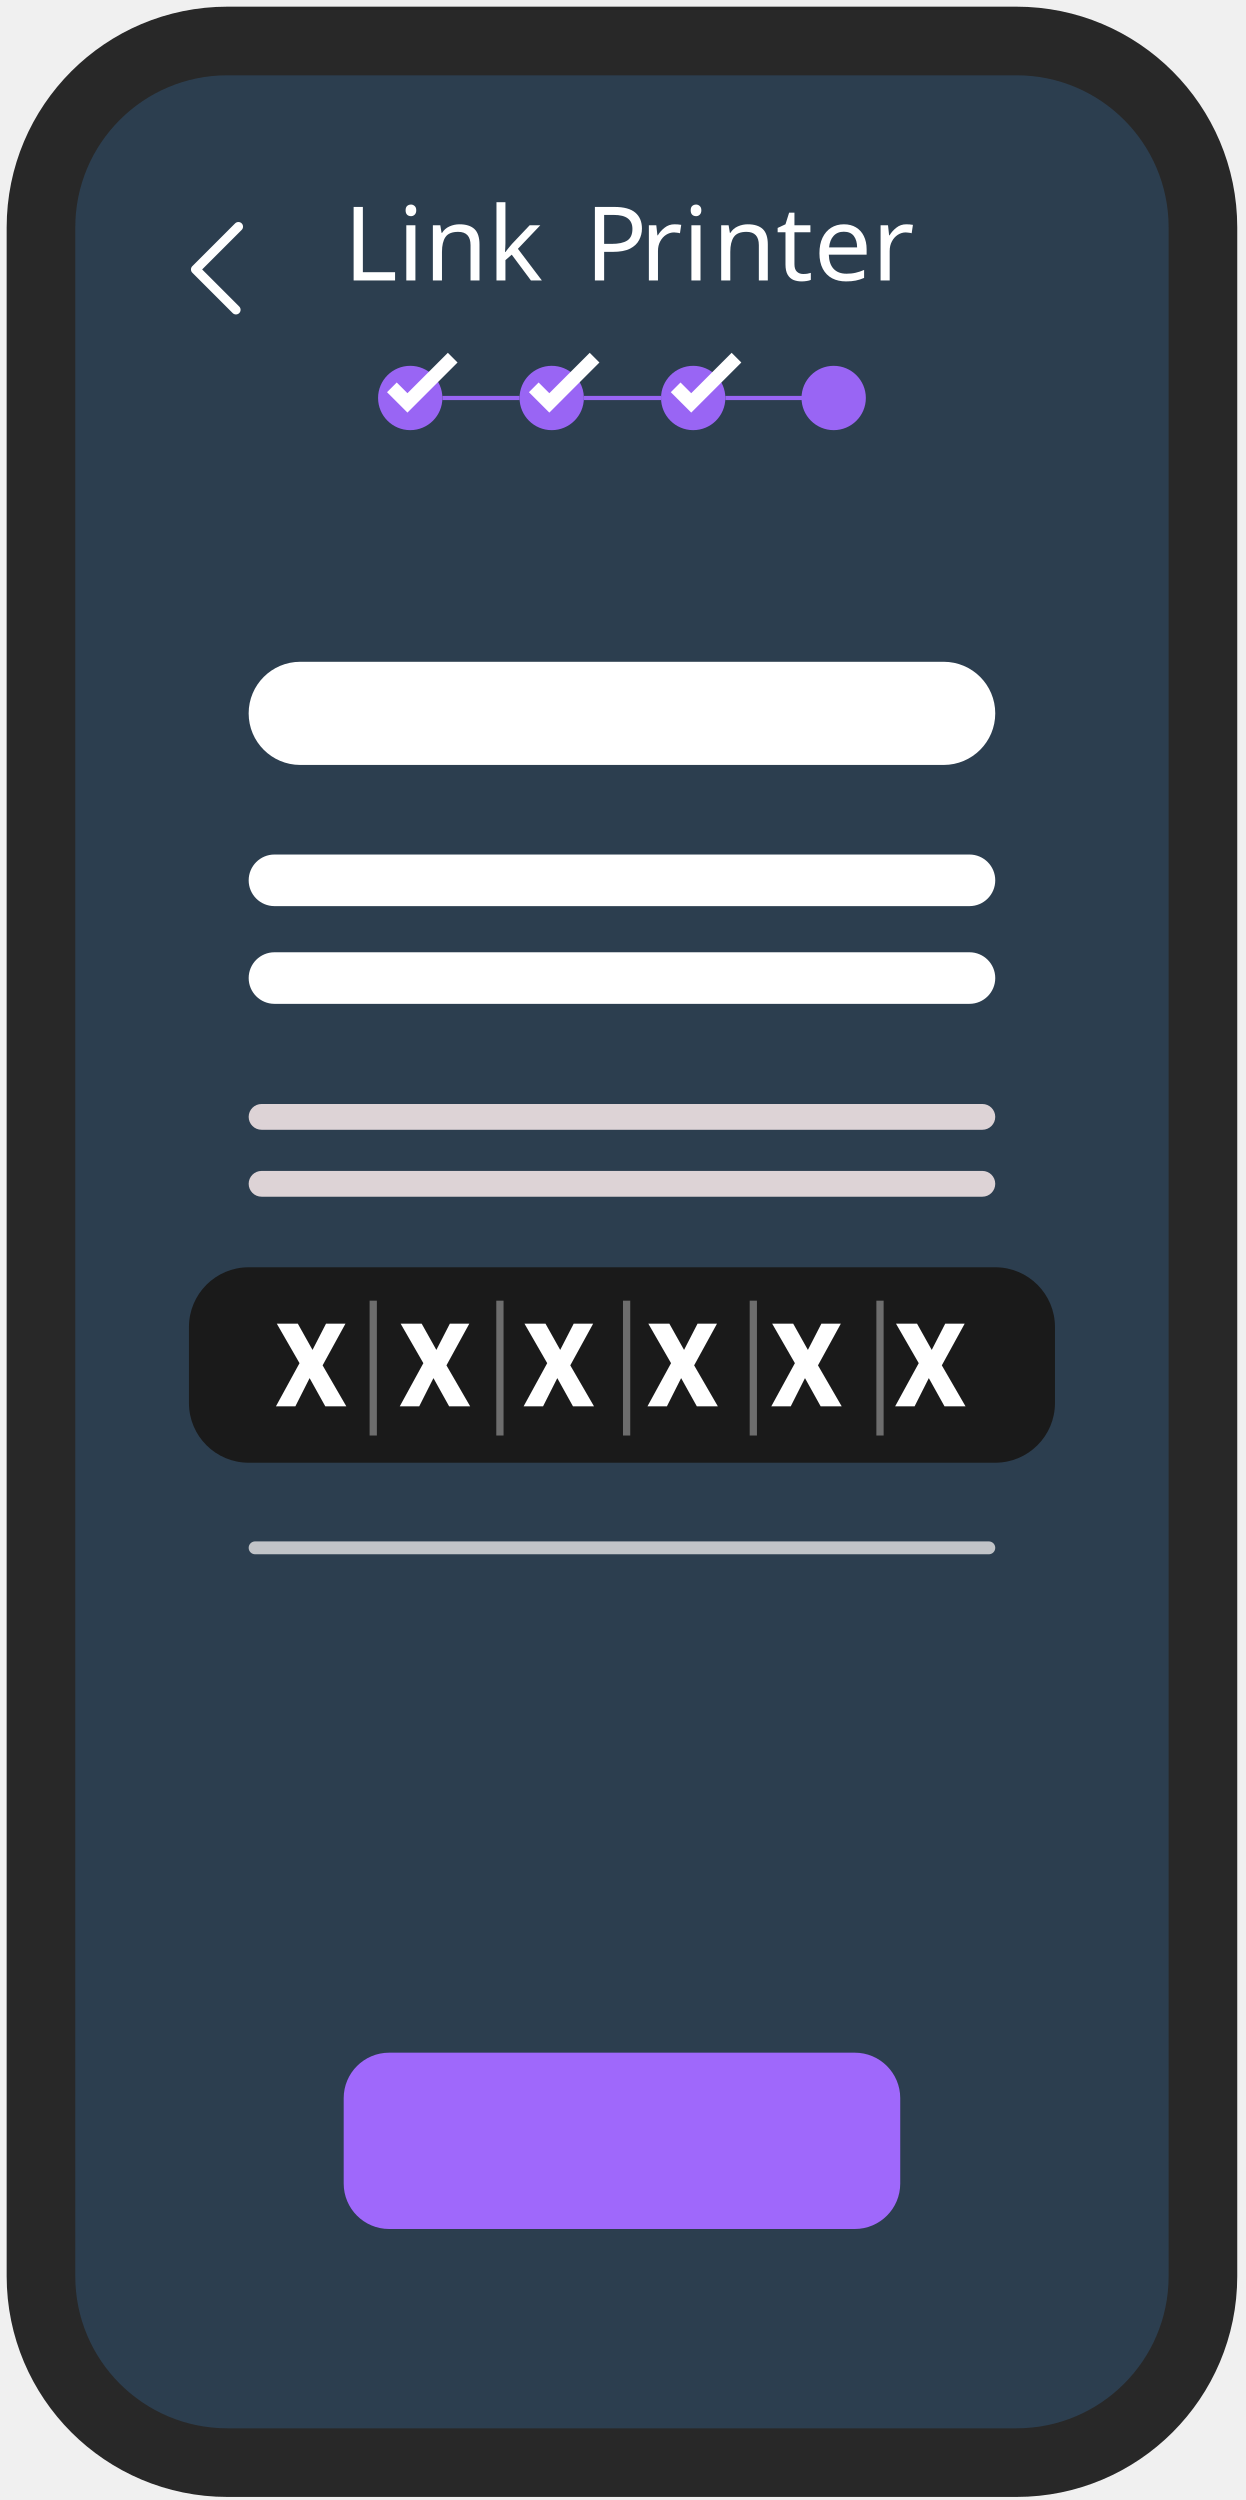
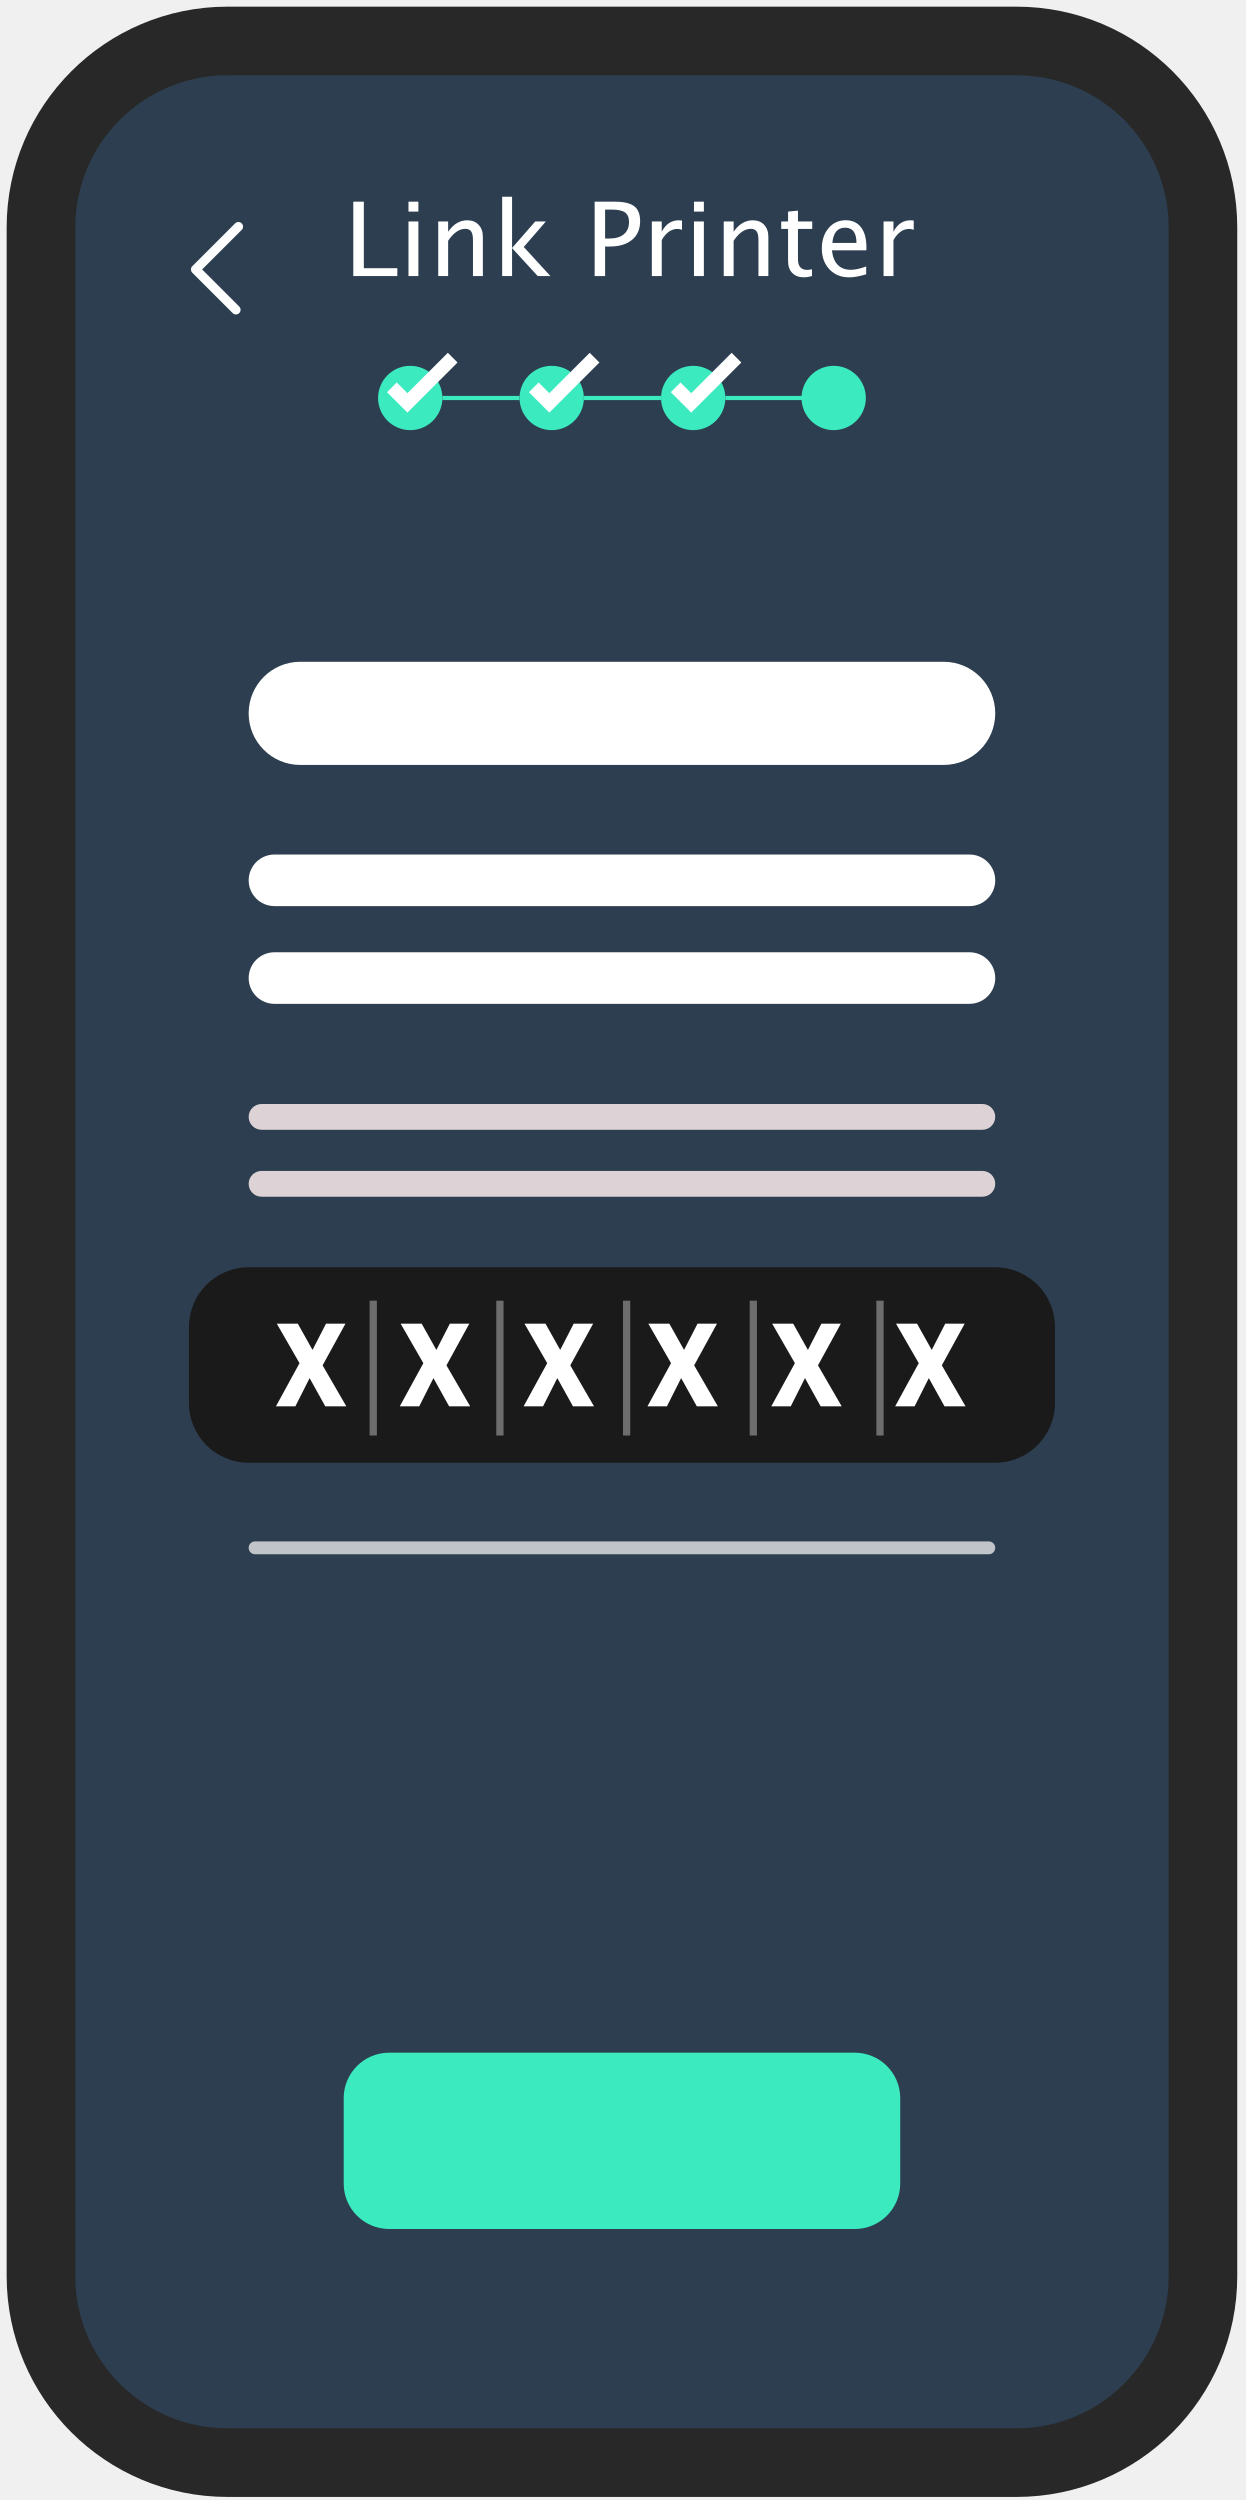
- <svg xmlns="http://www.w3.org/2000/svg" width="139px" height="279px" viewBox="0 0 139 279" version="1.1">
-   <g id="Page-1" stroke="none" stroke-width="1" fill="none" fill-rule="evenodd">
-     <g id="Artboard-3" transform="translate(-450, -167)">
-       <g id="Group" transform="translate(454, 171)">
-         <g id="Group-160">
-           <path d="M109.443,270.829 L21.378,270.829 C9.887,270.829 0.573,261.514 0.573,250.024 L0.573,21.378 C0.573,9.889 9.887,0.574 21.378,0.574 L109.443,0.574 C120.932,0.574 130.247,9.889 130.247,21.378 L130.247,250.024 C130.247,261.514 120.932,270.829 109.443,270.829" id="Fill-156" fill="#2C3E4F" />
-           <path d="M109.443,270.829 L21.378,270.829 C9.887,270.829 0.573,261.514 0.573,250.024 L0.573,21.378 C0.573,9.889 9.887,0.574 21.378,0.574 L109.443,0.574 C120.932,0.574 130.247,9.889 130.247,21.378 L130.247,250.024 C130.247,261.514 120.932,270.829 109.443,270.829 Z" id="Stroke-158" stroke="#282828" stroke-width="7.659" />
-         </g>
-         <polyline id="Stroke-162" stroke="#FFFFFF" stroke-width="1.035" stroke-linecap="round" stroke-linejoin="round" points="22.605 21.293 17.828 26.07 22.332 30.575" />
-         <text id="Link-Printer" font-family="LucidaGrande, Lucida Grande" font-size="11.488" font-weight="normal" fill="#FFFFFF">
-           <tspan x="34.355" y="27.298">Link </tspan>
-           <tspan x="61.28" y="27.298" letter-spacing="-0.184">P</tspan>
-           <tspan x="67.446" y="27.298" letter-spacing="0.046">r</tspan>
-           <tspan x="72.193" y="27.298">i</tspan>
-           <tspan x="75.514" y="27.298" letter-spacing="-0.046">n</tspan>
-           <tspan x="82.597" y="27.298" letter-spacing="-0.069">t</tspan>
-           <tspan x="86.825" y="27.298">er</tspan>
-         </text>
-         <g id="Group-222" transform="translate(17, 35)">
-           <path d="M28.371,5.415 C28.371,7.397 26.764,9.004 24.782,9.004 C22.8,9.004 21.193,7.397 21.193,5.415 C21.193,3.433 22.8,1.826 24.782,1.826 C26.764,1.826 28.371,3.433 28.371,5.415" id="Fill-163" fill="#9965F4" />
-           <path d="M44.161,5.413 C44.161,7.396 42.553,9.005 40.57,9.005 C38.588,9.005 36.982,7.396 36.982,5.413 C36.982,3.434 38.588,1.825 40.57,1.825 C41.533,1.825 42.407,2.204 43.053,2.822 C43.298,3.057 43.512,3.329 43.682,3.624 C43.988,4.152 44.161,4.763 44.161,5.413" id="Fill-165" fill="#9965F4" />
-           <path d="M59.949,5.415 C59.949,7.397 58.343,9.004 56.36,9.004 C54.379,9.004 52.771,7.397 52.771,5.415 C52.771,3.433 54.379,1.826 56.36,1.826 C58.343,1.826 59.949,3.433 59.949,5.415" id="Fill-167" fill="#9965F4" />
-           <path d="M75.628,5.415 C75.628,7.397 74.022,9.004 72.039,9.004 C70.057,9.004 68.45,7.397 68.45,5.415 C68.45,3.433 70.057,1.826 72.039,1.826 C74.022,1.826 75.628,3.433 75.628,5.415" id="Fill-169" fill="#9965F4" />
-           <line x1="28.371" y1="5.415" x2="36.982" y2="5.415" id="Stroke-171" stroke="#9965F4" stroke-width="0.467" />
-           <line x1="44.16" y1="5.415" x2="52.771" y2="5.415" id="Stroke-173" stroke="#9965F4" stroke-width="0.467" />
-           <line x1="59.949" y1="5.415" x2="68.561" y2="5.415" id="Stroke-175" stroke="#9965F4" stroke-width="0.467" />
-           <polyline id="Stroke-177" stroke="#FFFFFF" stroke-width="1.532" points="22.733 4.227 24.47 5.964 29.52 0.914" />
-           <polyline id="Stroke-179" stroke="#FFFFFF" stroke-width="1.532" points="38.568 4.227 40.305 5.964 45.354 0.914" />
-           <polyline id="Stroke-181" stroke="#FFFFFF" stroke-width="1.532" points="54.403 4.227 56.14 5.964 61.19 0.914" />
-           <path d="M84.314,46.368 L12.508,46.368 C9.329,46.368 6.75,43.79 6.75,40.611 C6.75,37.432 9.329,34.855 12.508,34.855 L84.314,34.855 C87.493,34.855 90.07,37.432 90.07,40.611 C90.07,43.79 87.493,46.368 84.314,46.368" id="Fill-183" fill="#FFFFFF" />
-           <path d="M87.192,62.123 L9.63,62.123 C8.04,62.123 6.752,60.834 6.752,59.245 C6.752,57.654 8.04,56.365 9.63,56.365 L87.192,56.365 C88.781,56.365 90.07,57.654 90.07,59.245 C90.07,60.834 88.781,62.123 87.192,62.123" id="Fill-185" fill="#FFFFFF" />
-           <path d="M87.192,73.029 L9.63,73.029 C8.04,73.029 6.752,71.74 6.752,70.151 C6.752,68.561 8.04,67.273 9.63,67.273 L87.192,67.273 C88.781,67.273 90.07,68.561 90.07,70.151 C90.07,71.74 88.781,73.029 87.192,73.029" id="Fill-187" fill="#FFFFFF" />
-           <path d="M88.631,87.083 L8.191,87.083 C7.396,87.083 6.751,86.438 6.751,85.644 C6.751,84.849 7.396,84.205 8.191,84.205 L88.631,84.205 C89.426,84.205 90.069,84.849 90.069,85.644 C90.069,86.438 89.426,87.083 88.631,87.083" id="Fill-189" fill="#DDD3D6" />
-           <path d="M88.631,94.553 L8.191,94.553 C7.396,94.553 6.751,93.908 6.751,93.114 C6.751,92.319 7.396,91.675 8.191,91.675 L88.631,91.675 C89.426,91.675 90.069,92.319 90.069,93.114 C90.069,93.908 89.426,94.553 88.631,94.553" id="Fill-191" fill="#DDD3D6" />
-           <path d="M89.351,134.458 L7.471,134.458 C7.074,134.458 6.751,134.136 6.751,133.738 C6.751,133.341 7.074,133.019 7.471,133.019 L89.351,133.019 C89.748,133.019 90.07,133.341 90.07,133.738 C90.07,134.136 89.748,134.458 89.351,134.458" id="Fill-193" fill="#C1C4C8" />
-           <path d="M90.069,124.241 L6.751,124.241 C3.07,124.241 0.086,121.257 0.086,117.576 L0.086,109.093 C0.086,105.411 3.07,102.427 6.751,102.427 L90.069,102.427 C93.751,102.427 96.735,105.411 96.735,109.093 L96.735,117.576 C96.735,121.257 93.751,124.241 90.069,124.241" id="Fill-195" fill="#1A1A1A" />
-           <path d="M74.391,209.757 L22.431,209.757 C19.628,209.757 17.356,207.485 17.356,204.682 L17.356,195.154 C17.356,192.352 19.628,190.079 22.431,190.079 L74.391,190.079 C77.194,190.079 79.466,192.352 79.466,195.154 L79.466,204.682 C79.466,207.485 77.194,209.757 74.391,209.757" id="Fill-197" fill="#9F68FB" />
-           <polygon id="Fill-199" fill="#FFFFFF" points="15.302 117.945 13.552 114.798 11.964 117.945 9.795 117.945 12.426 113.13 9.89 108.722 12.237 108.722 13.877 111.652 15.383 108.722 17.553 108.722 15.003 113.374 17.648 117.945" />
-           <polygon id="Fill-201" fill="#FFFFFF" points="29.122 117.945 27.373 114.798 25.786 117.945 23.615 117.945 26.247 113.13 23.711 108.722 26.058 108.722 27.698 111.652 29.203 108.722 31.374 108.722 28.824 113.374 31.469 117.945" />
-           <polygon id="Fill-203" fill="#FFFFFF" points="42.943 117.945 41.194 114.798 39.606 117.945 37.436 117.945 40.068 113.13 37.532 108.722 39.878 108.722 41.518 111.652 43.024 108.722 45.195 108.722 42.644 113.374 45.29 117.945" />
-           <polygon id="Fill-205" fill="#FFFFFF" points="56.765 117.945 55.015 114.798 53.428 117.945 51.258 117.945 53.889 113.13 51.353 108.722 53.7 108.722 55.34 111.652 56.846 108.722 59.016 108.722 56.466 113.374 59.111 117.945" />
-           <polygon id="Fill-207" fill="#FFFFFF" points="70.585 117.945 68.836 114.798 67.248 117.945 65.078 117.945 67.71 113.13 65.174 108.722 67.52 108.722 69.161 111.652 70.666 108.722 72.837 108.722 70.287 113.374 72.932 117.945" />
-           <polygon id="Fill-209" fill="#FFFFFF" points="84.406 117.945 82.656 114.798 81.07 117.945 78.899 117.945 81.531 113.13 78.994 108.722 81.341 108.722 82.981 111.652 84.487 108.722 86.658 108.722 84.107 113.374 86.752 117.945" />
-           <g id="Group-221" transform="translate(20, 106)" fill="#6D6D6D">
-             <polygon id="Fill-211" points="0.249 15.203 1.057 15.203 1.057 0.155 0.249 0.155" />
-             <polygon id="Fill-213" points="14.387 15.203 15.196 15.203 15.196 0.155 14.387 0.155" />
-             <polygon id="Fill-215" points="28.526 15.203 29.335 15.203 29.335 0.155 28.526 0.155" />
-             <polygon id="Fill-217" points="42.666 15.203 43.474 15.203 43.474 0.155 42.666 0.155" />
-             <polygon id="Fill-219" points="56.804 15.203 57.612 15.203 57.612 0.155 56.804 0.155" />
-           </g>
-         </g>
-       </g>
-     </g>
-   </g>
+ <svg xmlns="http://www.w3.org/2000/svg" width="139" height="279" viewBox="0 0 139 279" fill="none">
+   <path fill-rule="evenodd" clip-rule="evenodd" d="M113.443 274.828H25.378C13.887 274.828 4.573 265.514 4.573 254.024V25.378C4.573 13.889 13.887 4.573 25.378 4.573H113.443C124.932 4.573 134.247 13.889 134.247 25.378V254.024C134.247 265.514 124.932 274.828 113.443 274.828Z" fill="#2C3E4F" />
+   <path fill-rule="evenodd" clip-rule="evenodd" d="M113.443 274.828H25.378C13.887 274.828 4.573 265.514 4.573 254.024V25.378C4.573 13.889 13.887 4.573 25.378 4.573H113.443C124.932 4.573 134.247 13.889 134.247 25.378V254.024C134.247 265.514 124.932 274.828 113.443 274.828Z" stroke="#282828" stroke-width="7.659" />
+   <path d="M26.605 25.293L21.828 30.07L26.332 34.575" stroke="white" stroke-width="1.035" stroke-linecap="round" stroke-linejoin="round" />
+   <path d="M39.427 30.811V22.509H40.605V29.93H44.341V30.811H39.427ZM45.586 30.811V24.719H46.691V30.811H45.586ZM45.586 23.614V22.509H46.691V23.614H45.586ZM48.907 30.811V24.719H50.012V25.863C50.595 25.011 51.309 24.584 52.154 24.584C52.682 24.584 53.102 24.753 53.416 25.089C53.731 25.422 53.888 25.871 53.888 26.435V30.811H52.783V26.794C52.783 26.342 52.715 26.02 52.581 25.829C52.45 25.635 52.231 25.538 51.924 25.538C51.248 25.538 50.61 25.981 50.012 26.867V30.811H48.907ZM56.042 30.811V21.953H57.147V27.675L59.727 24.719H60.916L58.454 27.563L61.427 30.811H60.013L57.147 27.686V30.811H56.042ZM66.363 30.811V22.509H68.623C69.626 22.509 70.346 22.679 70.783 23.019C71.221 23.356 71.439 23.911 71.439 24.685C71.439 25.568 71.14 26.259 70.542 26.761C69.944 27.262 69.113 27.512 68.051 27.512H67.53V30.811H66.363ZM67.53 26.62H68.006C68.706 26.62 69.246 26.46 69.627 26.138C70.009 25.816 70.2 25.362 70.2 24.775C70.2 24.278 70.05 23.922 69.751 23.709C69.452 23.496 68.953 23.389 68.253 23.389H67.53V26.62ZM72.746 30.811V24.719H73.851V25.863C74.289 25.011 74.924 24.584 75.758 24.584C75.871 24.584 75.988 24.593 76.112 24.612V25.644C75.921 25.581 75.753 25.549 75.607 25.549C74.908 25.549 74.323 25.964 73.851 26.794V30.811H72.746ZM77.447 30.811V24.719H78.552V30.811H77.447ZM77.447 23.614V22.509H78.552V23.614H77.447ZM80.768 30.811V24.719H81.873V25.863C82.456 25.011 83.17 24.584 84.015 24.584C84.543 24.584 84.963 24.753 85.278 25.089C85.592 25.422 85.749 25.871 85.749 26.435V30.811H84.644V26.794C84.644 26.342 84.576 26.02 84.442 25.829C84.311 25.635 84.092 25.538 83.785 25.538C83.109 25.538 82.471 25.981 81.873 26.867V30.811H80.768ZM89.731 30.951C89.17 30.951 88.733 30.79 88.419 30.468C88.105 30.147 87.948 29.7 87.948 29.128V25.549H87.185V24.719H87.948V23.614L89.053 23.507V24.719H90.646V25.549H89.053V28.926C89.053 29.722 89.397 30.121 90.085 30.121C90.231 30.121 90.408 30.096 90.618 30.048V30.811C90.277 30.904 89.982 30.951 89.731 30.951ZM96.664 30.614C95.924 30.839 95.29 30.951 94.763 30.951C93.865 30.951 93.132 30.654 92.564 30.059C91.999 29.461 91.717 28.686 91.717 27.737C91.717 26.813 91.966 26.056 92.463 25.465C92.964 24.874 93.604 24.579 94.381 24.579C95.118 24.579 95.686 24.84 96.087 25.364C96.49 25.887 96.692 26.632 96.692 27.596L96.687 27.939H92.844C93.005 29.386 93.714 30.109 94.97 30.109C95.43 30.109 95.995 29.986 96.664 29.739V30.614ZM92.895 27.108H95.582C95.582 25.975 95.159 25.409 94.314 25.409C93.465 25.409 92.992 25.975 92.895 27.108ZM98.605 30.811V24.719H99.71V25.863C100.148 25.011 100.784 24.584 101.617 24.584C101.73 24.584 101.847 24.593 101.971 24.612V25.644C101.78 25.581 101.612 25.549 101.466 25.549C100.767 25.549 100.181 25.964 99.71 26.794V30.811H98.605Z" fill="white" />
+   <path fill-rule="evenodd" clip-rule="evenodd" d="M49.371 44.415C49.371 46.397 47.764 48.004 45.782 48.004C43.8 48.004 42.193 46.397 42.193 44.415C42.193 42.433 43.8 40.826 45.782 40.826C47.764 40.826 49.371 42.433 49.371 44.415Z" fill="#3CEAC0" />
+   <path fill-rule="evenodd" clip-rule="evenodd" d="M65.161 44.413C65.161 46.395 63.553 48.004 61.57 48.004C59.588 48.004 57.982 46.395 57.982 44.413C57.982 42.434 59.588 40.825 61.57 40.825C62.533 40.825 63.407 41.203 64.053 41.822C64.298 42.056 64.512 42.328 64.682 42.624C64.988 43.151 65.161 43.763 65.161 44.413Z" fill="#3CEAC0" />
+   <path fill-rule="evenodd" clip-rule="evenodd" d="M80.949 44.415C80.949 46.397 79.343 48.004 77.36 48.004C75.379 48.004 73.771 46.397 73.771 44.415C73.771 42.433 75.379 40.826 77.36 40.826C79.343 40.826 80.949 42.433 80.949 44.415Z" fill="#3CEAC0" />
+   <path fill-rule="evenodd" clip-rule="evenodd" d="M96.628 44.415C96.628 46.397 95.022 48.004 93.039 48.004C91.057 48.004 89.45 46.397 89.45 44.415C89.45 42.433 91.057 40.826 93.039 40.826C95.022 40.826 96.628 42.433 96.628 44.415Z" fill="#3CEAC0" />
+   <path d="M49.371 44.415H57.982" stroke="#3CEAC0" stroke-width="0.467" />
+   <path d="M65.16 44.415H73.771" stroke="#3CEAC0" stroke-width="0.467" />
+   <path d="M80.949 44.415H89.561" stroke="#3CEAC0" stroke-width="0.467" />
+   <path d="M43.732 43.227L45.469 44.964L50.519 39.914" stroke="white" stroke-width="1.532" />
+   <path d="M59.568 43.227L61.305 44.964L66.354 39.914" stroke="white" stroke-width="1.532" />
+   <path d="M75.403 43.227L77.14 44.964L82.19 39.914" stroke="white" stroke-width="1.532" />
+   <path fill-rule="evenodd" clip-rule="evenodd" d="M105.313 85.368H33.507C30.328 85.368 27.75 82.79 27.75 79.611C27.75 76.431 30.328 73.855 33.507 73.855H105.313C108.492 73.855 111.069 76.431 111.069 79.611C111.069 82.79 108.492 85.368 105.313 85.368Z" fill="white" />
+   <path fill-rule="evenodd" clip-rule="evenodd" d="M108.191 101.122H30.63C29.041 101.122 27.752 99.834 27.752 98.245C27.752 96.654 29.041 95.365 30.63 95.365H108.191C109.781 95.365 111.069 96.654 111.069 98.245C111.069 99.834 109.781 101.122 108.191 101.122Z" fill="white" />
+   <path fill-rule="evenodd" clip-rule="evenodd" d="M108.191 112.029H30.63C29.041 112.029 27.752 110.74 27.752 109.151C27.752 107.561 29.041 106.273 30.63 106.273H108.191C109.781 106.273 111.069 107.561 111.069 109.151C111.069 110.74 109.781 112.029 108.191 112.029Z" fill="white" />
+   <path fill-rule="evenodd" clip-rule="evenodd" d="M109.631 126.083H29.191C28.396 126.083 27.751 125.438 27.751 124.644C27.751 123.849 28.396 123.205 29.191 123.205H109.631C110.426 123.205 111.069 123.849 111.069 124.644C111.069 125.438 110.426 126.083 109.631 126.083Z" fill="#DDD3D6" />
+   <path fill-rule="evenodd" clip-rule="evenodd" d="M109.631 133.553H29.191C28.396 133.553 27.751 132.908 27.751 132.114C27.751 131.319 28.396 130.675 29.191 130.675H109.631C110.426 130.675 111.069 131.319 111.069 132.114C111.069 132.908 110.426 133.553 109.631 133.553Z" fill="#DDD3D6" />
+   <path fill-rule="evenodd" clip-rule="evenodd" d="M110.35 173.458H28.471C28.073 173.458 27.75 173.136 27.75 172.738C27.75 172.341 28.073 172.019 28.471 172.019H110.35C110.747 172.019 111.069 172.341 111.069 172.738C111.069 173.136 110.747 173.458 110.35 173.458Z" fill="#C1C4C8" />
+   <path fill-rule="evenodd" clip-rule="evenodd" d="M111.069 163.241H27.751C24.07 163.241 21.086 160.257 21.086 156.576V148.093C21.086 144.411 24.07 141.427 27.751 141.427H111.069C114.751 141.427 117.735 144.411 117.735 148.093V156.576C117.735 160.257 114.751 163.241 111.069 163.241Z" fill="#1A1A1A" />
+   <path fill-rule="evenodd" clip-rule="evenodd" d="M95.391 248.757H43.431C40.628 248.757 38.356 246.485 38.356 243.682V234.154C38.356 231.352 40.628 229.079 43.431 229.079H95.391C98.194 229.079 100.466 231.352 100.466 234.154V243.682C100.466 246.485 98.194 248.757 95.391 248.757Z" fill="#3CEAC0" />
+   <path fill-rule="evenodd" clip-rule="evenodd" d="M36.302 156.945L34.552 153.798L32.964 156.945H30.795L33.426 152.13L30.89 147.722H33.237L34.877 150.652L36.383 147.722H38.553L36.003 152.374L38.648 156.945H36.302Z" fill="white" />
+   <path fill-rule="evenodd" clip-rule="evenodd" d="M50.122 156.945L48.373 153.798L46.786 156.945H44.615L47.247 152.13L44.711 147.722H47.058L48.698 150.652L50.203 147.722H52.374L49.824 152.374L52.469 156.945H50.122Z" fill="white" />
+   <path fill-rule="evenodd" clip-rule="evenodd" d="M63.943 156.945L62.194 153.798L60.606 156.945H58.436L61.068 152.13L58.532 147.722H60.878L62.518 150.652L64.024 147.722H66.195L63.644 152.374L66.29 156.945H63.943Z" fill="white" />
+   <path fill-rule="evenodd" clip-rule="evenodd" d="M77.765 156.945L76.015 153.798L74.428 156.945H72.258L74.889 152.13L72.353 147.722H74.7L76.34 150.652L77.846 147.722H80.016L77.466 152.374L80.111 156.945H77.765Z" fill="white" />
+   <path fill-rule="evenodd" clip-rule="evenodd" d="M91.585 156.945L89.836 153.798L88.248 156.945H86.078L88.71 152.13L86.174 147.722H88.52L90.161 150.652L91.666 147.722H93.837L91.287 152.374L93.932 156.945H91.585Z" fill="white" />
+   <path fill-rule="evenodd" clip-rule="evenodd" d="M105.406 156.945L103.656 153.798L102.07 156.945H99.899L102.531 152.13L99.994 147.722H102.341L103.981 150.652L105.487 147.722H107.658L105.107 152.374L107.752 156.945H105.406Z" fill="white" />
+   <path fill-rule="evenodd" clip-rule="evenodd" d="M41.249 160.203H42.057V145.155H41.249V160.203Z" fill="#6D6D6D" />
+   <path fill-rule="evenodd" clip-rule="evenodd" d="M55.387 160.203H56.196V145.155H55.387V160.203Z" fill="#6D6D6D" />
+   <path fill-rule="evenodd" clip-rule="evenodd" d="M69.526 160.203H70.335V145.155H69.526V160.203Z" fill="#6D6D6D" />
+   <path fill-rule="evenodd" clip-rule="evenodd" d="M83.666 160.203H84.474V145.155H83.666V160.203Z" fill="#6D6D6D" />
+   <path fill-rule="evenodd" clip-rule="evenodd" d="M97.804 160.203H98.612V145.155H97.804V160.203Z" fill="#6D6D6D" />
</svg>
